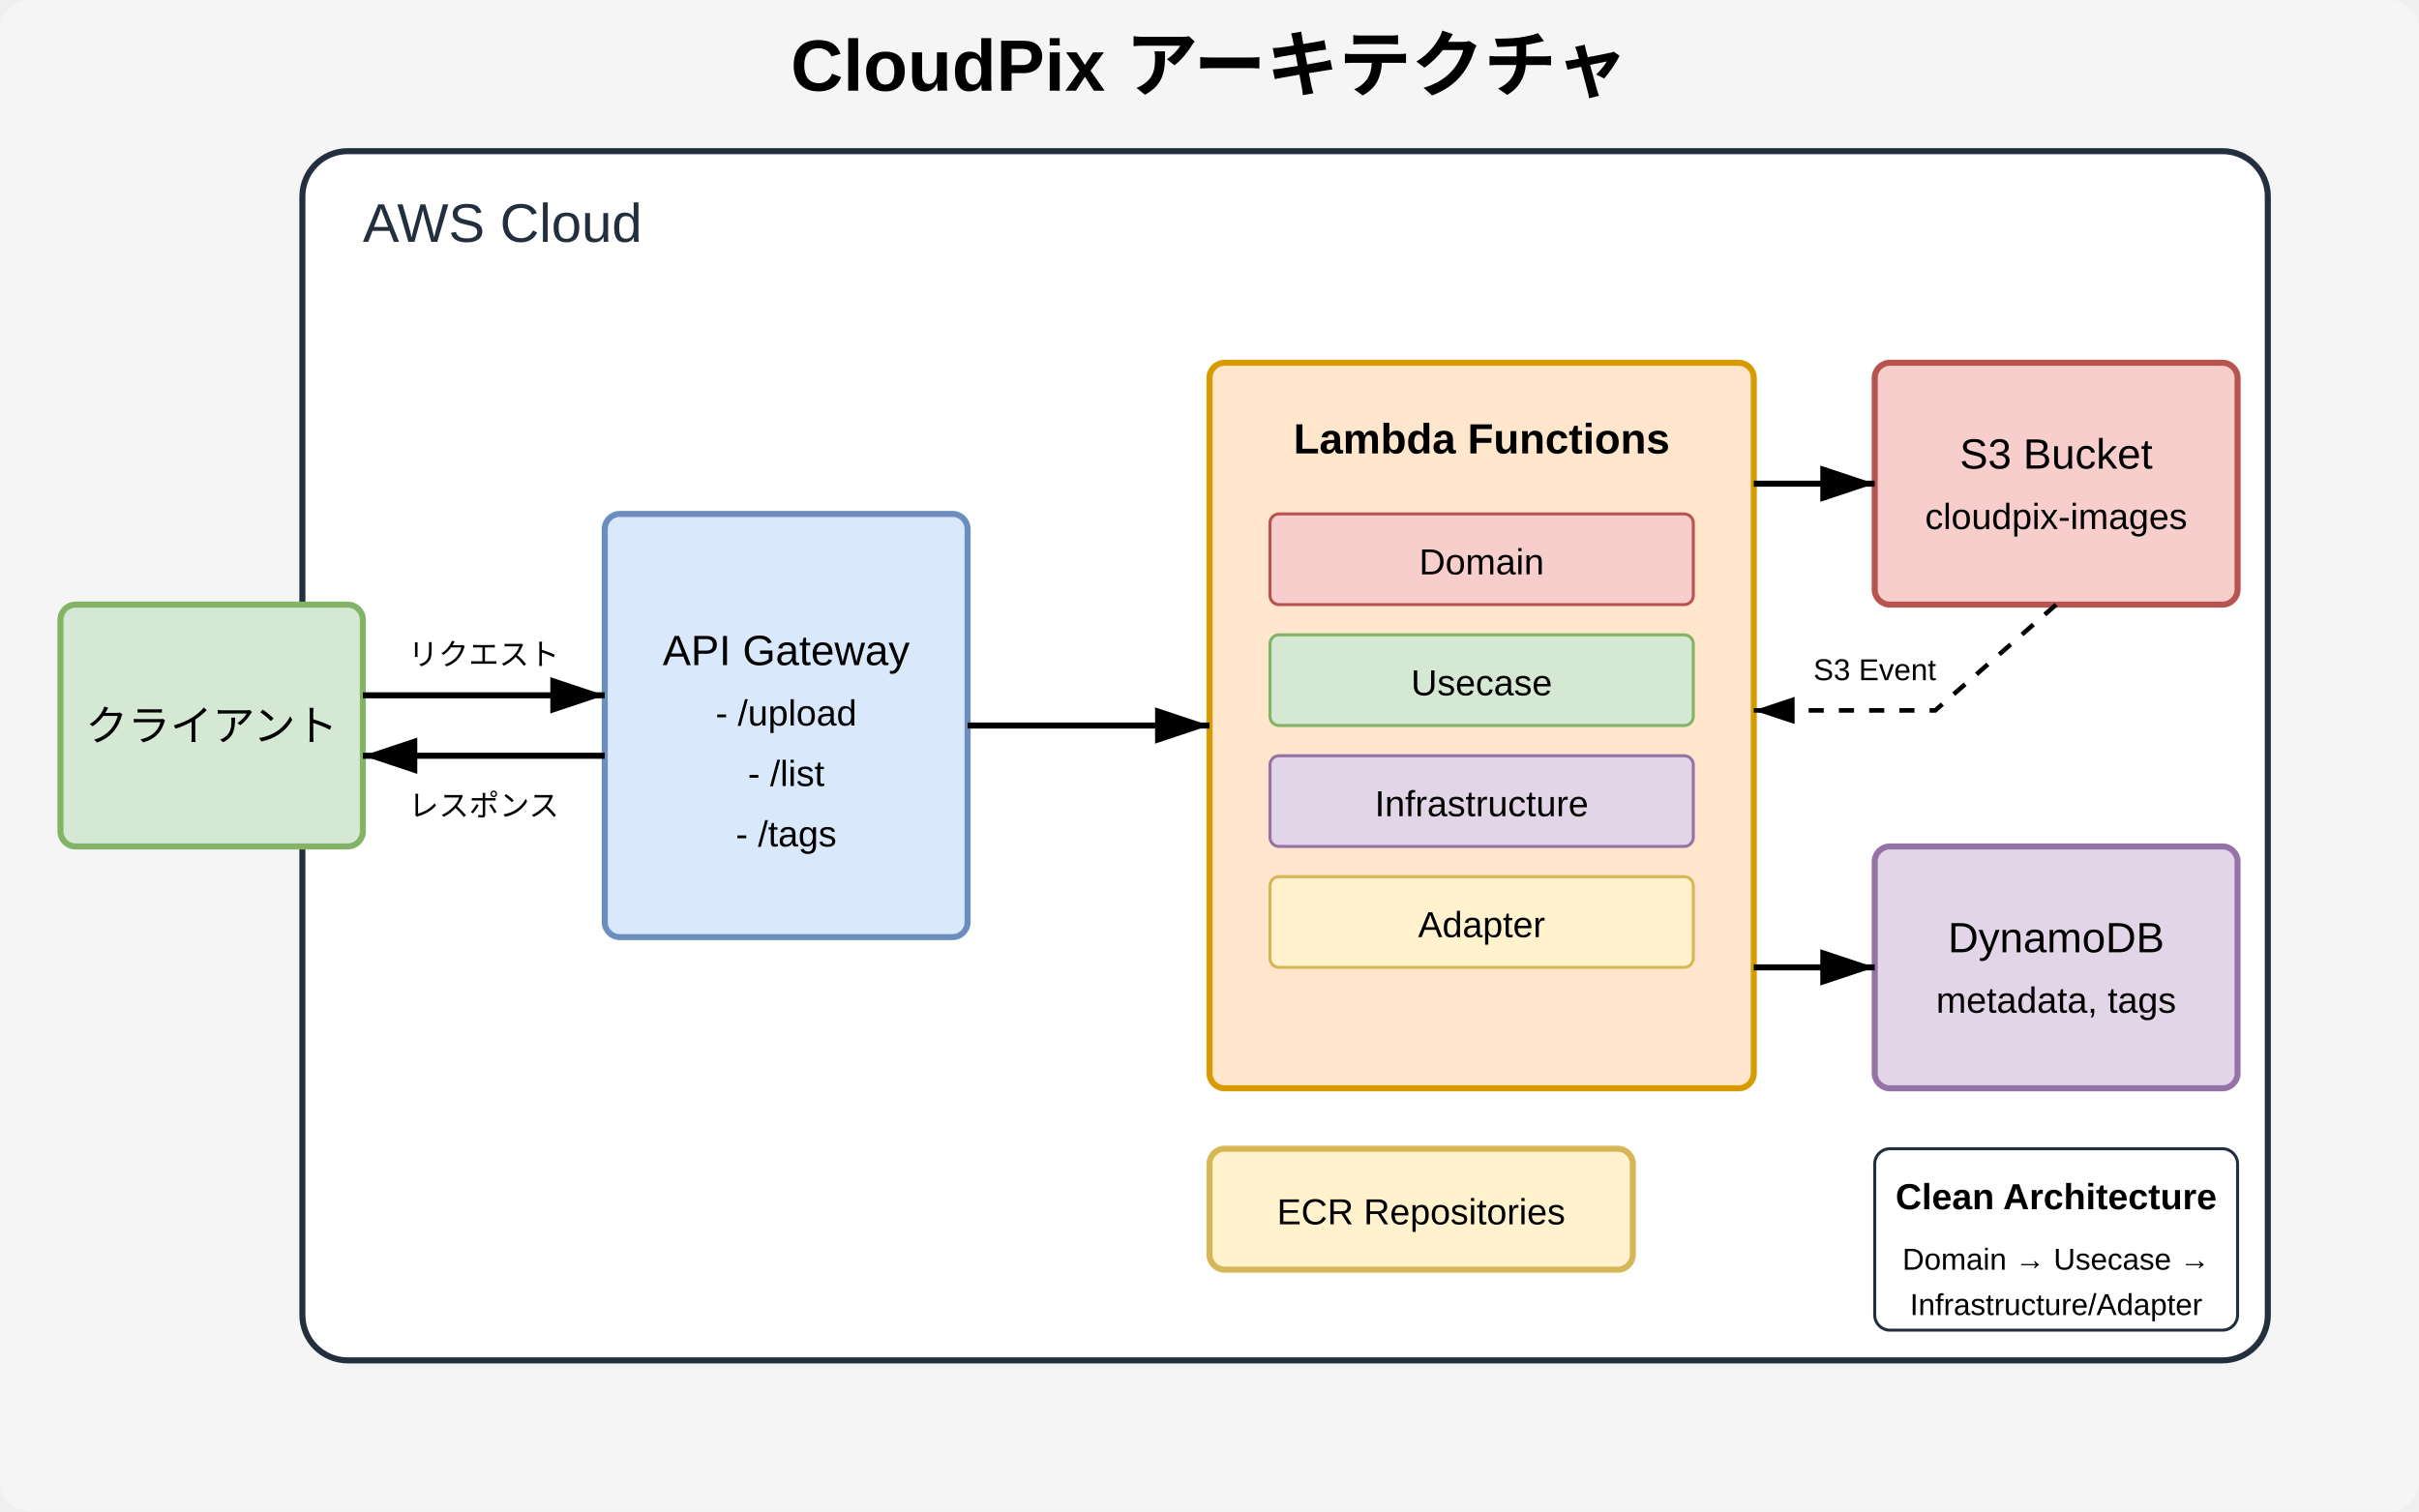
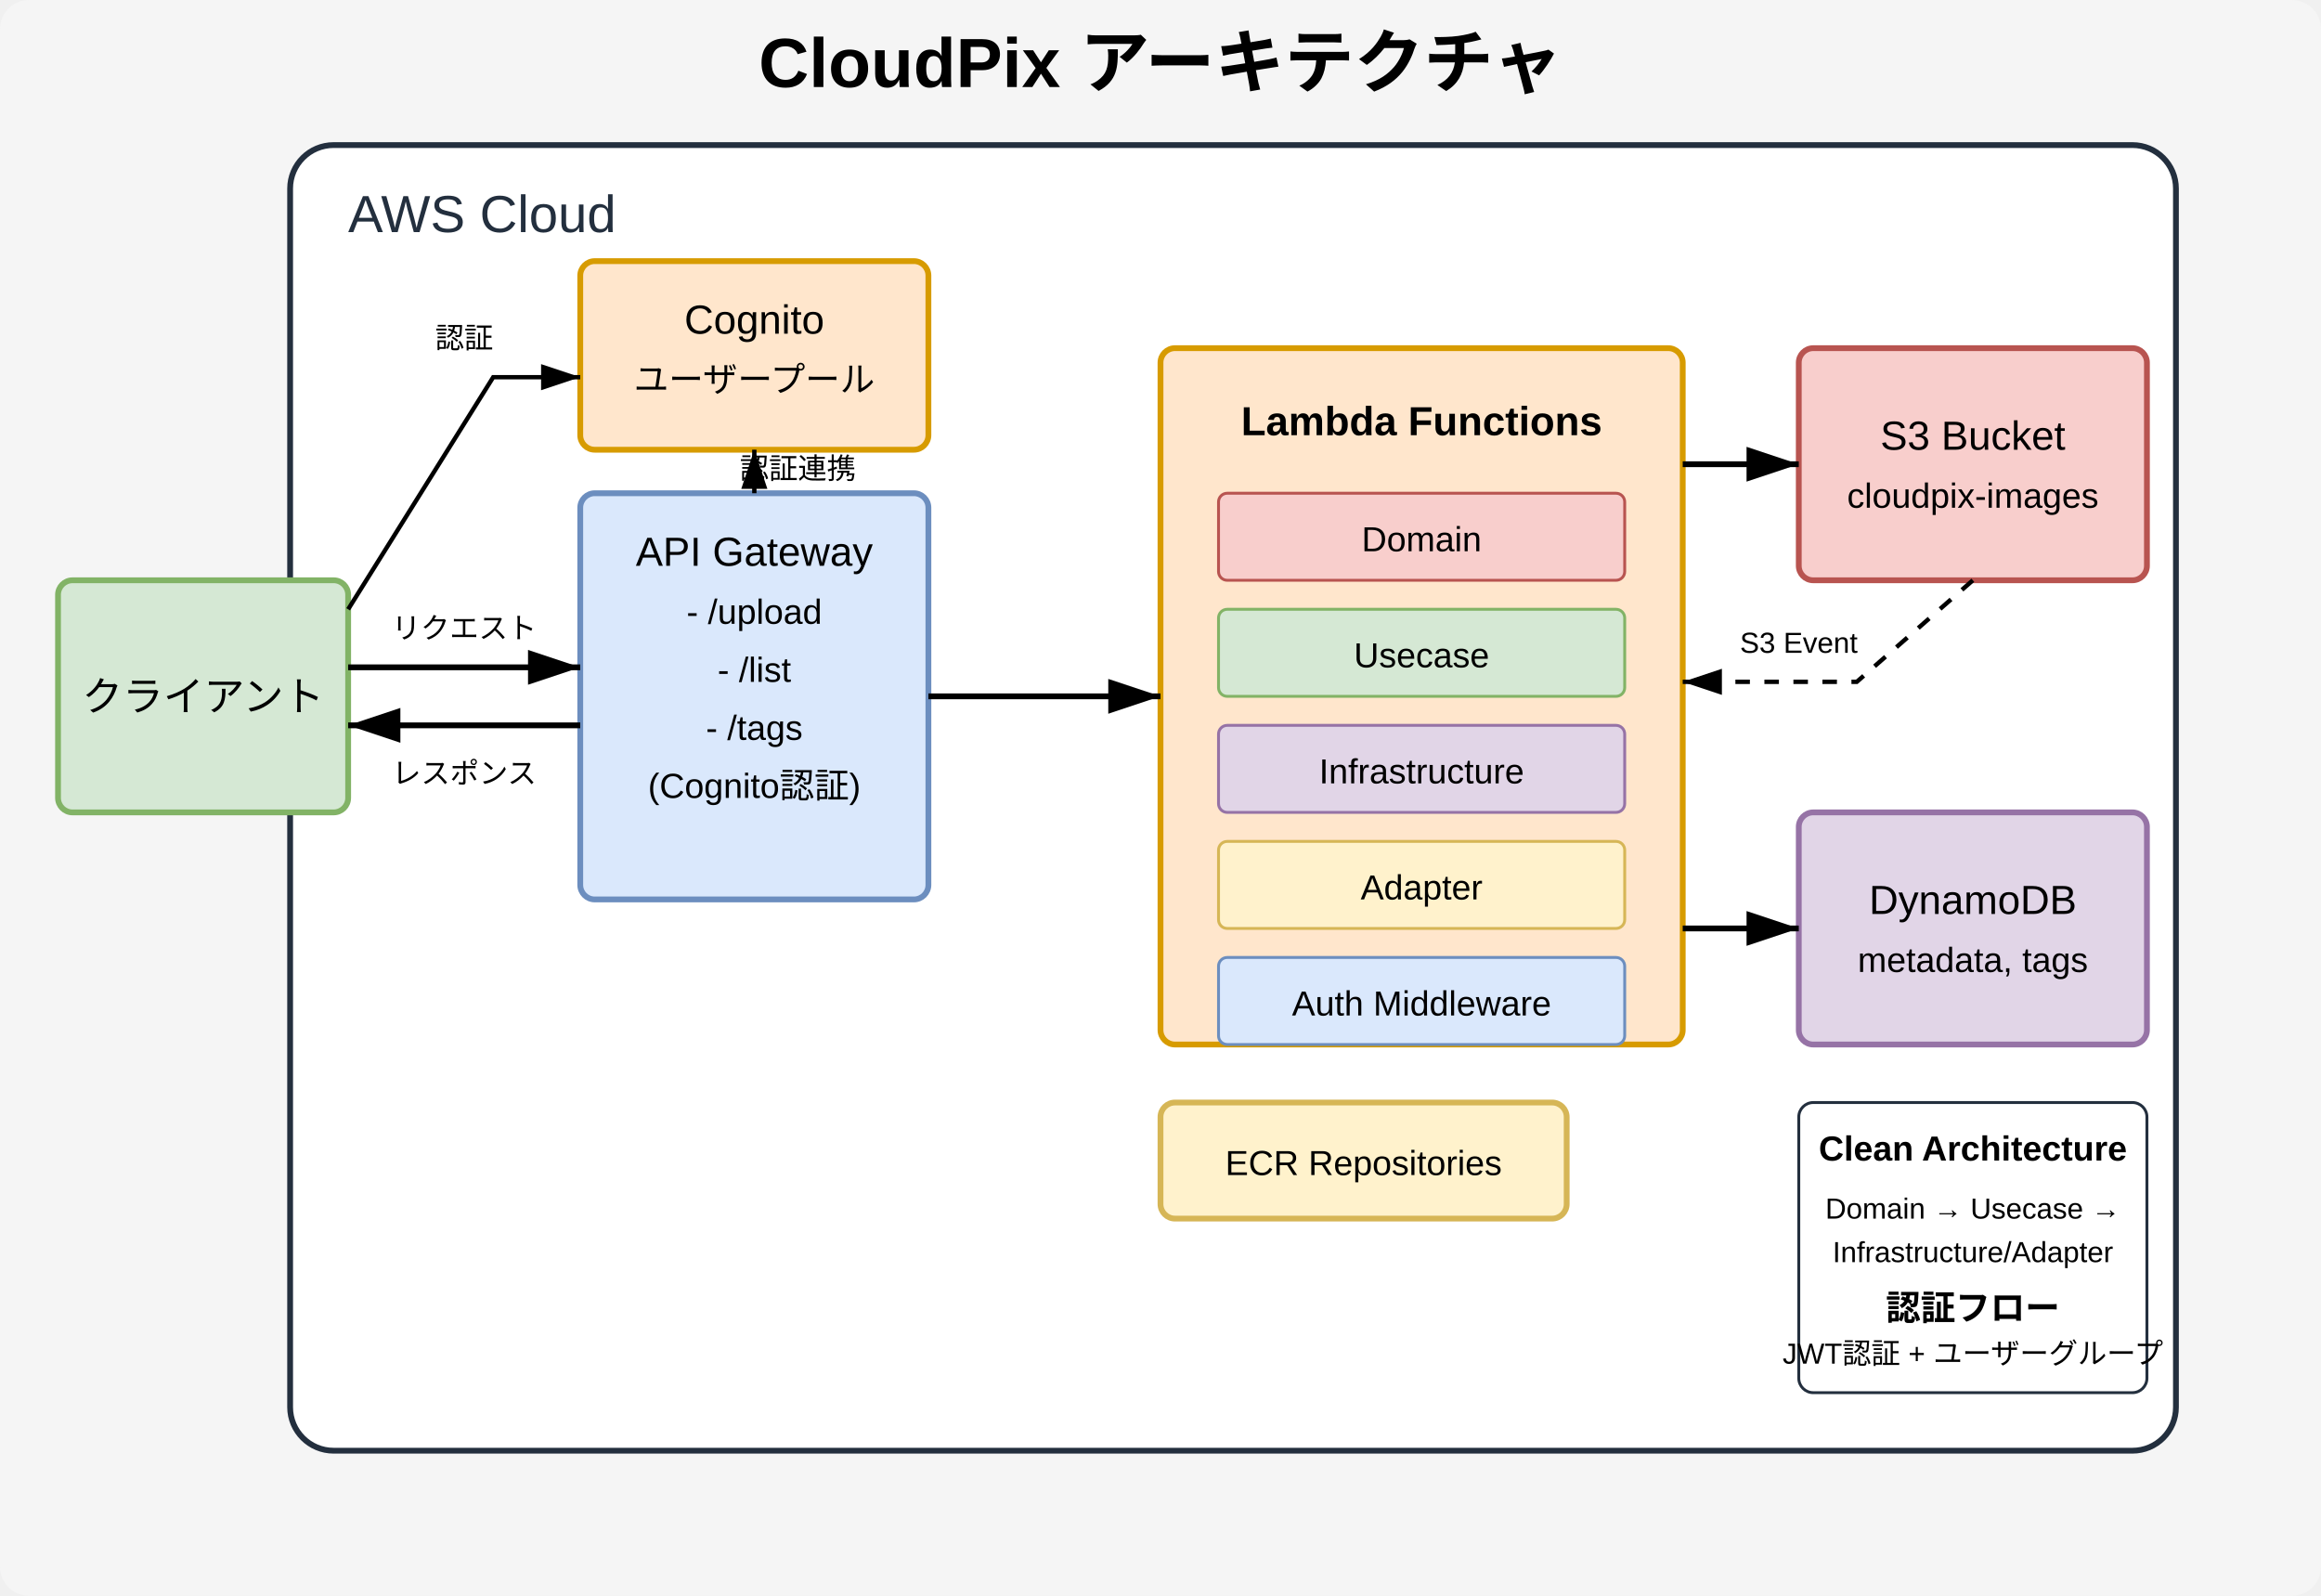
- <svg xmlns="http://www.w3.org/2000/svg" viewBox="0 0 800 500">
-   <rect width="800" height="500" fill="#f5f5f5" rx="10" ry="10" />
-   <rect x="100" y="50" width="650" height="400" fill="#ffffff" stroke="#232F3E" stroke-width="2" rx="15" ry="15" />
+ <svg xmlns="http://www.w3.org/2000/svg" viewBox="0 0 800 550">
+   <rect width="800" height="550" fill="#f5f5f5" rx="10" ry="10" />
+   <rect x="100" y="50" width="650" height="450" fill="#ffffff" stroke="#232F3E" stroke-width="2" rx="15" ry="15" />
  <text x="120" y="80" font-family="Arial" font-size="18" fill="#232F3E">AWS Cloud</text>
  <rect x="20" y="200" width="100" height="80" fill="#D5E8D4" stroke="#82B366" stroke-width="2" rx="5" ry="5" />
  <text x="70" y="245" font-family="Arial" font-size="14" text-anchor="middle">クライアント</text>
+   <rect x="200" y="90" width="120" height="65" fill="#ffe6cc" stroke="#d79b00" stroke-width="2" rx="5" ry="5" />
+   <text x="260" y="115" font-family="Arial" font-size="14" text-anchor="middle">Cognito</text>
+   <text x="260" y="135" font-family="Arial" font-size="12" text-anchor="middle">ユーザープール</text>
  <rect x="200" y="170" width="120" height="140" fill="#DAE8FC" stroke="#6C8EBF" stroke-width="2" rx="5" ry="5" />
-   <text x="260" y="220" font-family="Arial" font-size="14" text-anchor="middle">API Gateway</text>
-   <text x="260" y="240" font-family="Arial" font-size="12" text-anchor="middle">- /upload</text>
-   <text x="260" y="260" font-family="Arial" font-size="12" text-anchor="middle">- /list</text>
-   <text x="260" y="280" font-family="Arial" font-size="12" text-anchor="middle">- /tags</text>
+   <text x="260" y="195" font-family="Arial" font-size="14" text-anchor="middle">API Gateway</text>
+   <text x="260" y="215" font-family="Arial" font-size="12" text-anchor="middle">- /upload</text>
+   <text x="260" y="235" font-family="Arial" font-size="12" text-anchor="middle">- /list</text>
+   <text x="260" y="255" font-family="Arial" font-size="12" text-anchor="middle">- /tags</text>
+   <text x="260" y="275" font-family="Arial" font-size="12" text-anchor="middle">(Cognito認証)</text>
  <rect x="400" y="120" width="180" height="240" fill="#FFE6CC" stroke="#D79B00" stroke-width="2" rx="5" ry="5" />
  <text x="490" y="150" font-family="Arial" font-size="14" text-anchor="middle" font-weight="bold">Lambda Functions</text>
  <rect x="420" y="170" width="140" height="30" fill="#f8cecc" stroke="#b85450" stroke-width="1" rx="3" ry="3" />
  <text x="490" y="190" font-family="Arial" font-size="12" text-anchor="middle">Domain</text>
  <rect x="420" y="210" width="140" height="30" fill="#d5e8d4" stroke="#82b366" stroke-width="1" rx="3" ry="3" />
  <text x="490" y="230" font-family="Arial" font-size="12" text-anchor="middle">Usecase</text>
  <rect x="420" y="250" width="140" height="30" fill="#e1d5e7" stroke="#9673a6" stroke-width="1" rx="3" ry="3" />
  <text x="490" y="270" font-family="Arial" font-size="12" text-anchor="middle">Infrastructure</text>
  <rect x="420" y="290" width="140" height="30" fill="#fff2cc" stroke="#d6b656" stroke-width="1" rx="3" ry="3" />
  <text x="490" y="310" font-family="Arial" font-size="12" text-anchor="middle">Adapter</text>
  <rect x="620" y="120" width="120" height="80" fill="#F8CECC" stroke="#B85450" stroke-width="2" rx="5" ry="5" />
  <text x="680" y="155" font-family="Arial" font-size="14" text-anchor="middle">S3 Bucket</text>
  <text x="680" y="175" font-family="Arial" font-size="12" text-anchor="middle">cloudpix-images</text>
  <rect x="620" y="280" width="120" height="80" fill="#E1D5E7" stroke="#9673A6" stroke-width="2" rx="5" ry="5" />
  <text x="680" y="315" font-family="Arial" font-size="14" text-anchor="middle">DynamoDB</text>
  <text x="680" y="335" font-family="Arial" font-size="12" text-anchor="middle">metadata, tags</text>
  <path d="M 680 200 L 640 235 L 580 235" stroke="#000000" stroke-width="1.5" fill="none" stroke-dasharray="5,5" marker-end="url(#dashedArrow)" />
  <text x="620" y="225" font-family="Arial" font-size="10" text-anchor="middle">S3 Event</text>
+   <path d="M 260 170 L 260 155" stroke="#000000" stroke-width="1.5" fill="none" marker-end="url(#arrow)" />
+   <text x="275" y="165" font-family="Arial" font-size="10" text-anchor="middle">認証連携</text>
+   <path d="M 120 210 L 170 130 L 200 130" stroke="#000000" stroke-width="1.5" fill="none" marker-end="url(#arrow)" />
+   <text x="160" y="120" font-family="Arial" font-size="10" text-anchor="middle">認証</text>
  <path d="M 120 230 L 200 230" stroke="#000000" stroke-width="2" fill="none" marker-end="url(#arrow)" />
  <text x="160" y="220" font-family="Arial" font-size="10" text-anchor="middle">リクエスト</text>
  <path d="M 200 250 L 120 250" stroke="#000000" stroke-width="2" fill="none" marker-end="url(#arrow)" />
  <text x="160" y="270" font-family="Arial" font-size="10" text-anchor="middle">レスポンス</text>
  <path d="M 320 240 L 400 240" stroke="#000000" stroke-width="2" fill="none" marker-end="url(#arrow)" />
  <path d="M 580 160 L 620 160" stroke="#000000" stroke-width="2" fill="none" marker-end="url(#arrow)" />
  <path d="M 580 320 L 620 320" stroke="#000000" stroke-width="2" fill="none" marker-end="url(#arrow)" />
  <defs>
    <marker id="arrow" markerWidth="10" markerHeight="10" refX="9" refY="3" orient="auto" markerUnits="strokeWidth">
      <path d="M0,0 L0,6 L9,3 z" fill="#000000" />
    </marker>
    <marker id="dashedArrow" markerWidth="10" markerHeight="10" refX="9" refY="3" orient="auto" markerUnits="strokeWidth">
      <path d="M0,0 L0,6 L9,3 z" fill="#000000" />
    </marker>
  </defs>
  <rect x="400" y="380" width="140" height="40" fill="#FFF2CC" stroke="#D6B656" stroke-width="2" rx="5" ry="5" />
  <text x="470" y="405" font-family="Arial" font-size="12" text-anchor="middle">ECR Repositories</text>
-   <rect x="620" y="380" width="120" height="60" fill="none" stroke="#232F3E" stroke-width="1" rx="5" ry="5" />
+   <rect x="420" y="330" width="140" height="30" fill="#dae8fc" stroke="#6c8ebf" stroke-width="1" rx="3" ry="3" />
+   <text x="490" y="350" font-family="Arial" font-size="12" text-anchor="middle">Auth Middleware</text>
+   <rect x="620" y="380" width="120" height="100" fill="none" stroke="#232F3E" stroke-width="1" rx="5" ry="5" />
  <text x="680" y="400" font-family="Arial" font-size="12" text-anchor="middle" font-weight="bold">Clean Architecture</text>
  <text x="680" y="420" font-family="Arial" font-size="10" text-anchor="middle">Domain → Usecase →</text>
  <text x="680" y="435" font-family="Arial" font-size="10" text-anchor="middle">Infrastructure/Adapter</text>
+   <text x="680" y="455" font-family="Arial" font-size="12" text-anchor="middle" font-weight="bold">認証フロー</text>
+   <text x="680" y="470" font-family="Arial" font-size="10" text-anchor="middle">JWT認証 + ユーザーグループ</text>
  <text x="400" y="30" font-family="Arial" font-size="24" text-anchor="middle" font-weight="bold">CloudPix アーキテクチャ</text>
</svg>
